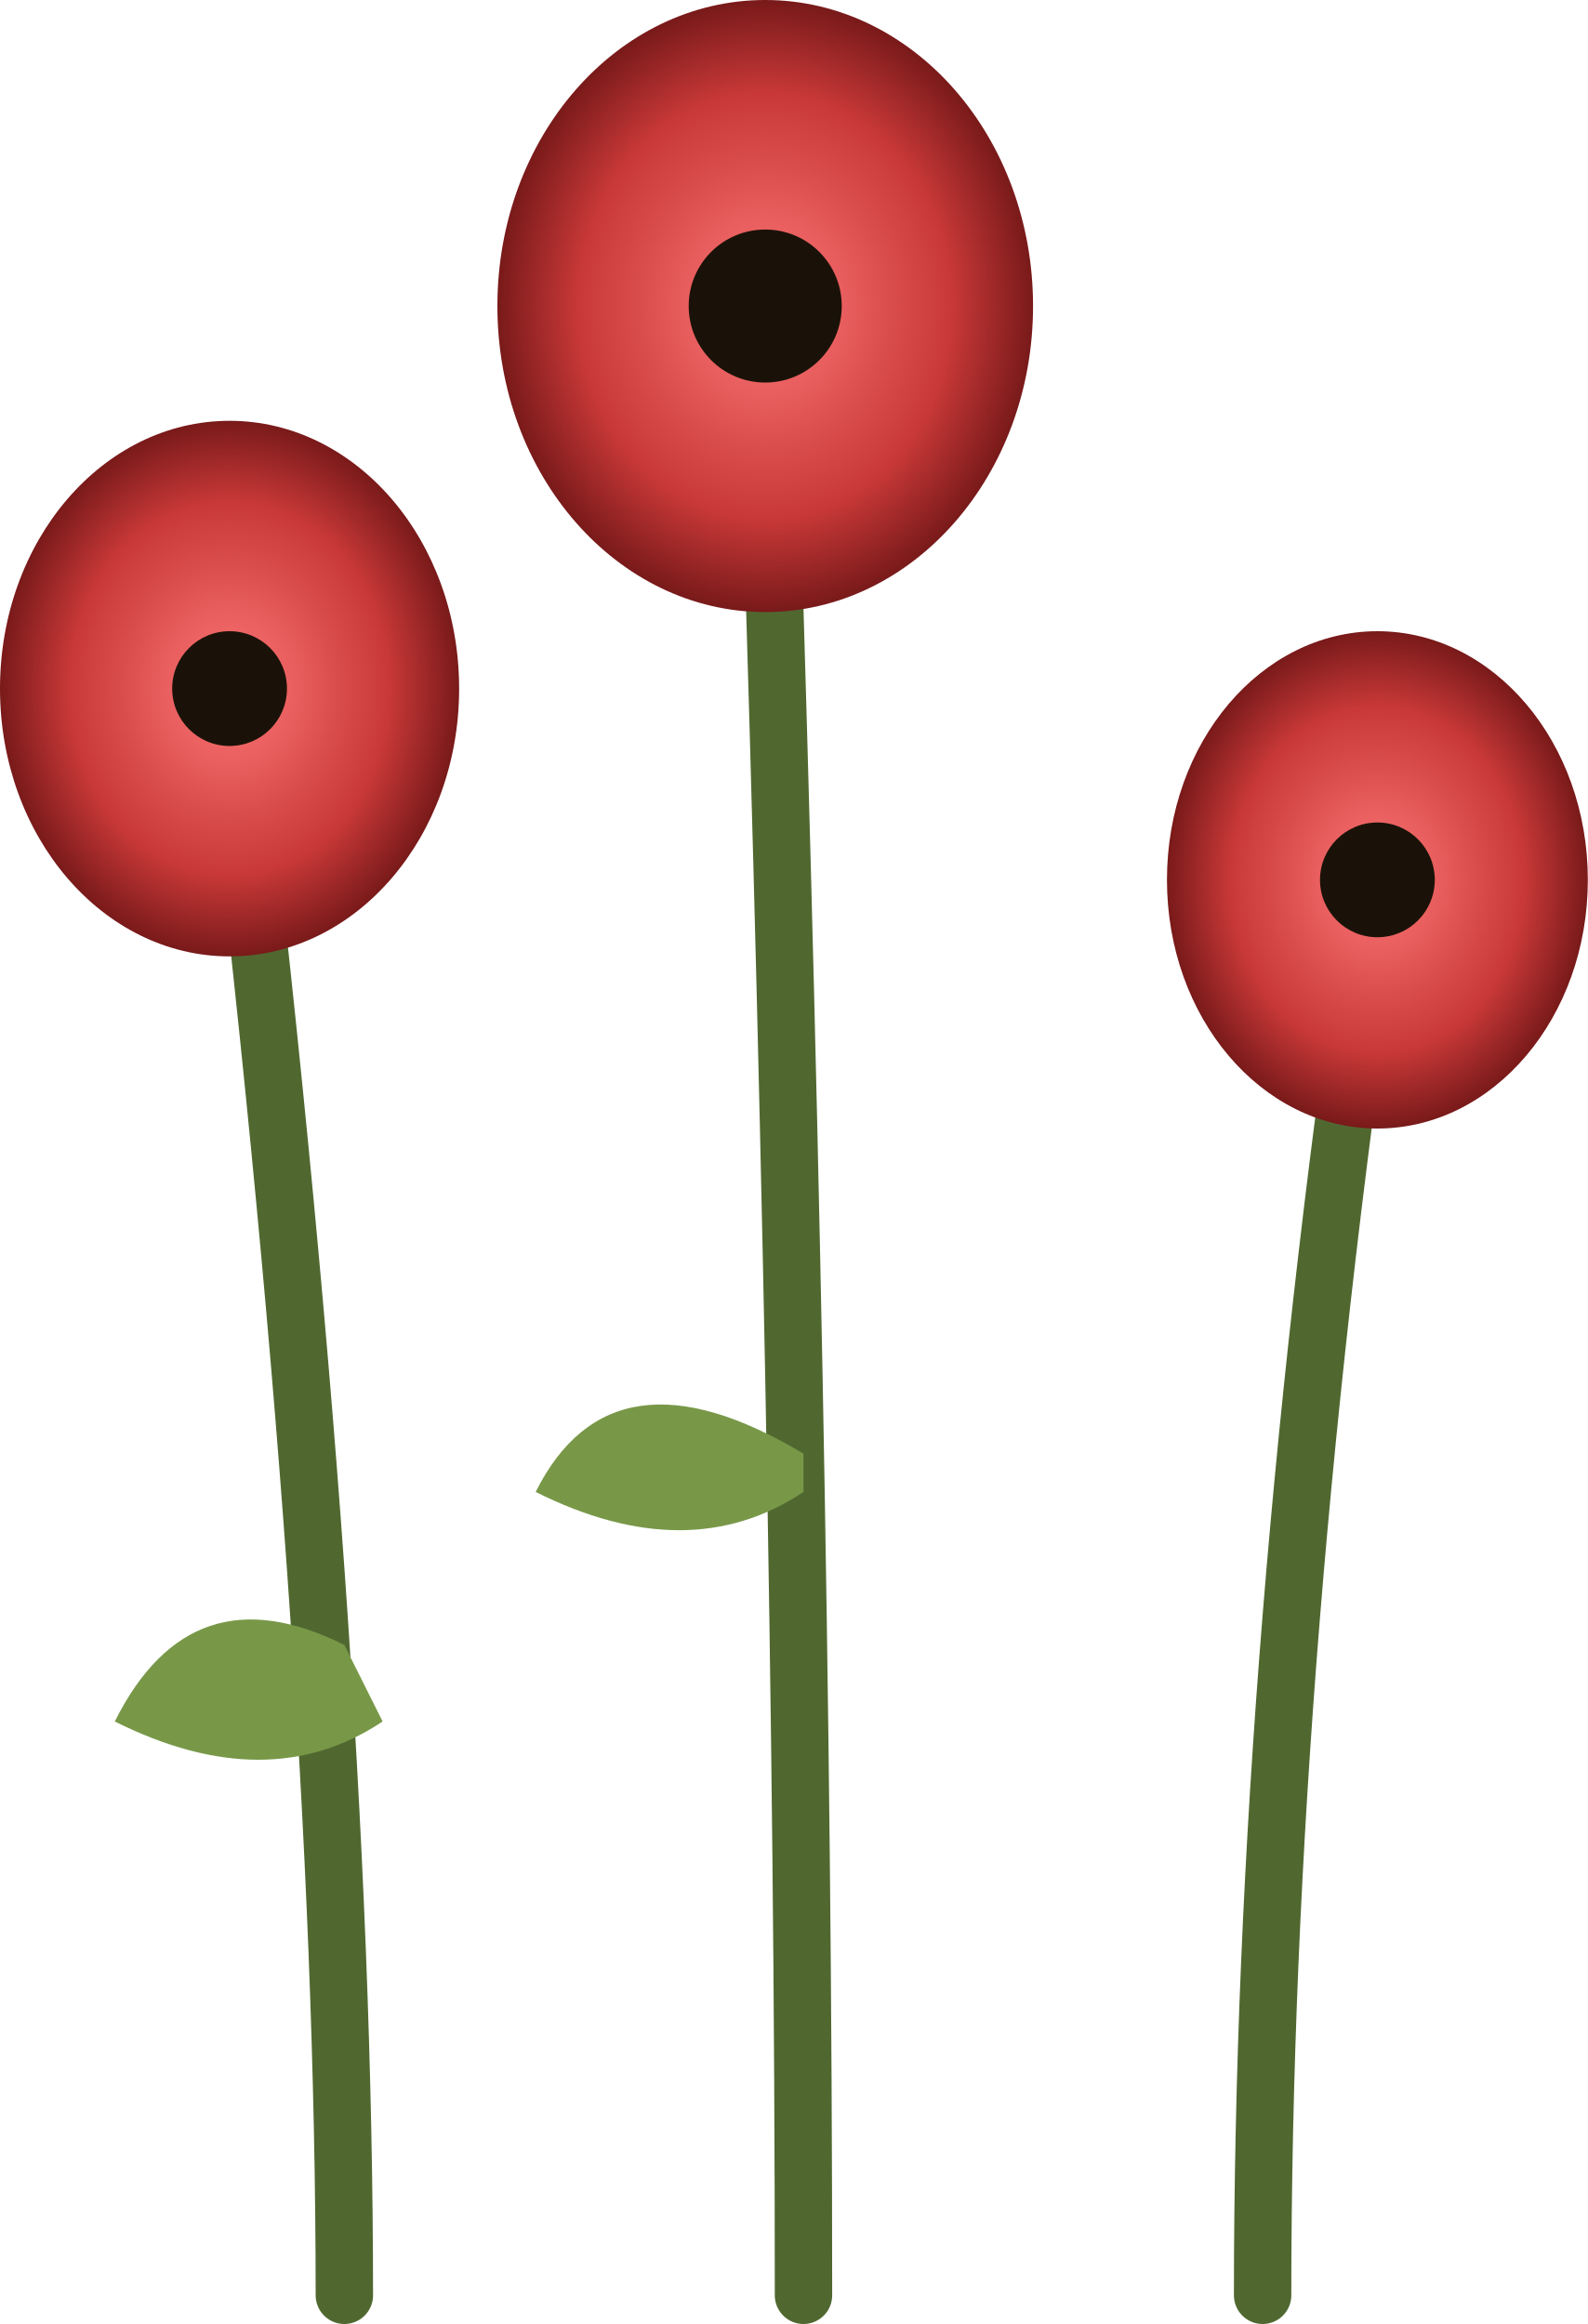
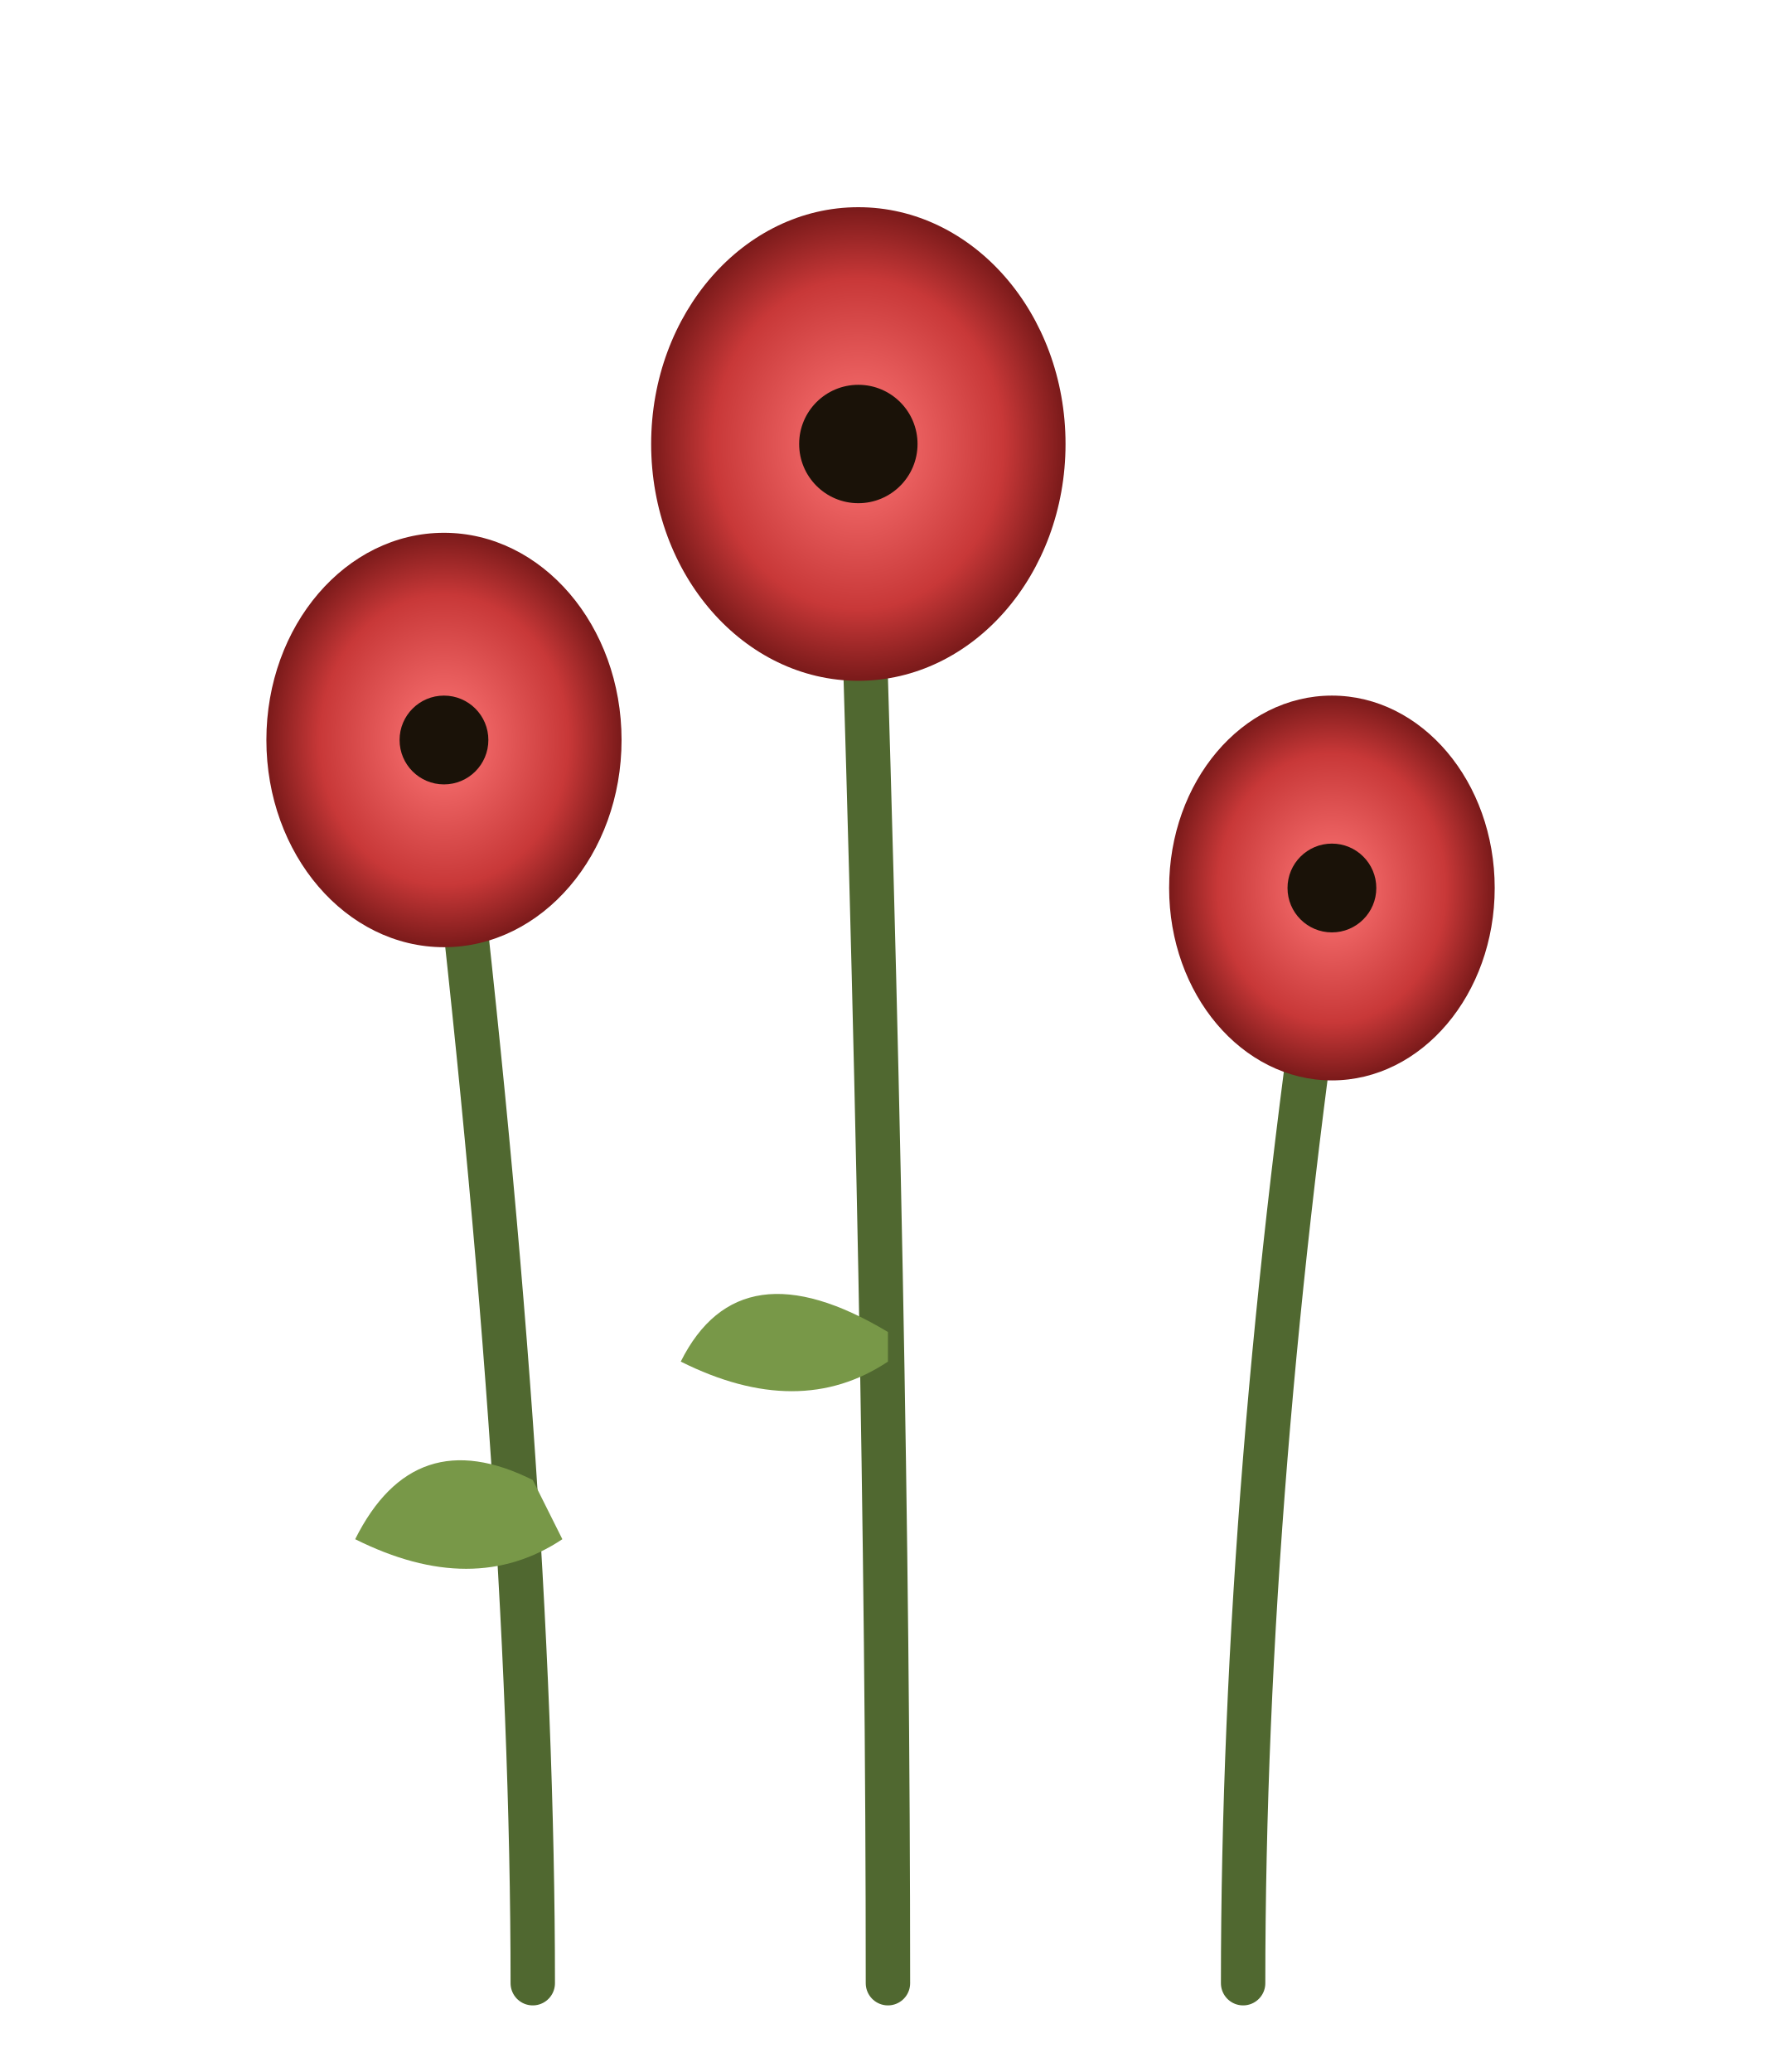
- <svg xmlns="http://www.w3.org/2000/svg" viewBox="18 14 83 121.5" width="83" height="121.5">
+ <svg xmlns="http://www.w3.org/2000/svg" viewBox="0 0 120 140" width="120" height="140">
  <defs>
    <radialGradient id="fa_petal" cx="0.5" cy="0.5" r="0.5">
      <stop offset="0" stop-color="#ff7878" />
      <stop offset="0.7" stop-color="#c83838" />
      <stop offset="1" stop-color="#7a1a1a" />
    </radialGradient>
  </defs>
  <path d="M 36 134 Q 36 100 30 50" stroke="#506830" stroke-width="3" fill="none" stroke-linecap="round" />
  <path d="M 60 134 Q 60 90 58 30" stroke="#506830" stroke-width="3" fill="none" stroke-linecap="round" />
  <path d="M 84 134 Q 84 100 90 60" stroke="#506830" stroke-width="3" fill="none" stroke-linecap="round" />
  <path d="M 60 90 Q 50 84 46 92 Q 54 96 60 92 Z" fill="#789848" />
  <path d="M 36 100 Q 28 96 24 104 Q 32 108 38 104 Z" fill="#789848" />
  <ellipse cx="30" cy="50" rx="12" ry="14" fill="url(#fa_petal)" />
  <ellipse cx="30" cy="50" rx="3" ry="3" fill="#1a1208" />
  <ellipse cx="58" cy="30" rx="14" ry="16" fill="url(#fa_petal)" />
  <ellipse cx="58" cy="30" rx="4" ry="4" fill="#1a1208" />
  <ellipse cx="90" cy="60" rx="11" ry="13" fill="url(#fa_petal)" />
  <ellipse cx="90" cy="60" rx="3" ry="3" fill="#1a1208" />
</svg>
